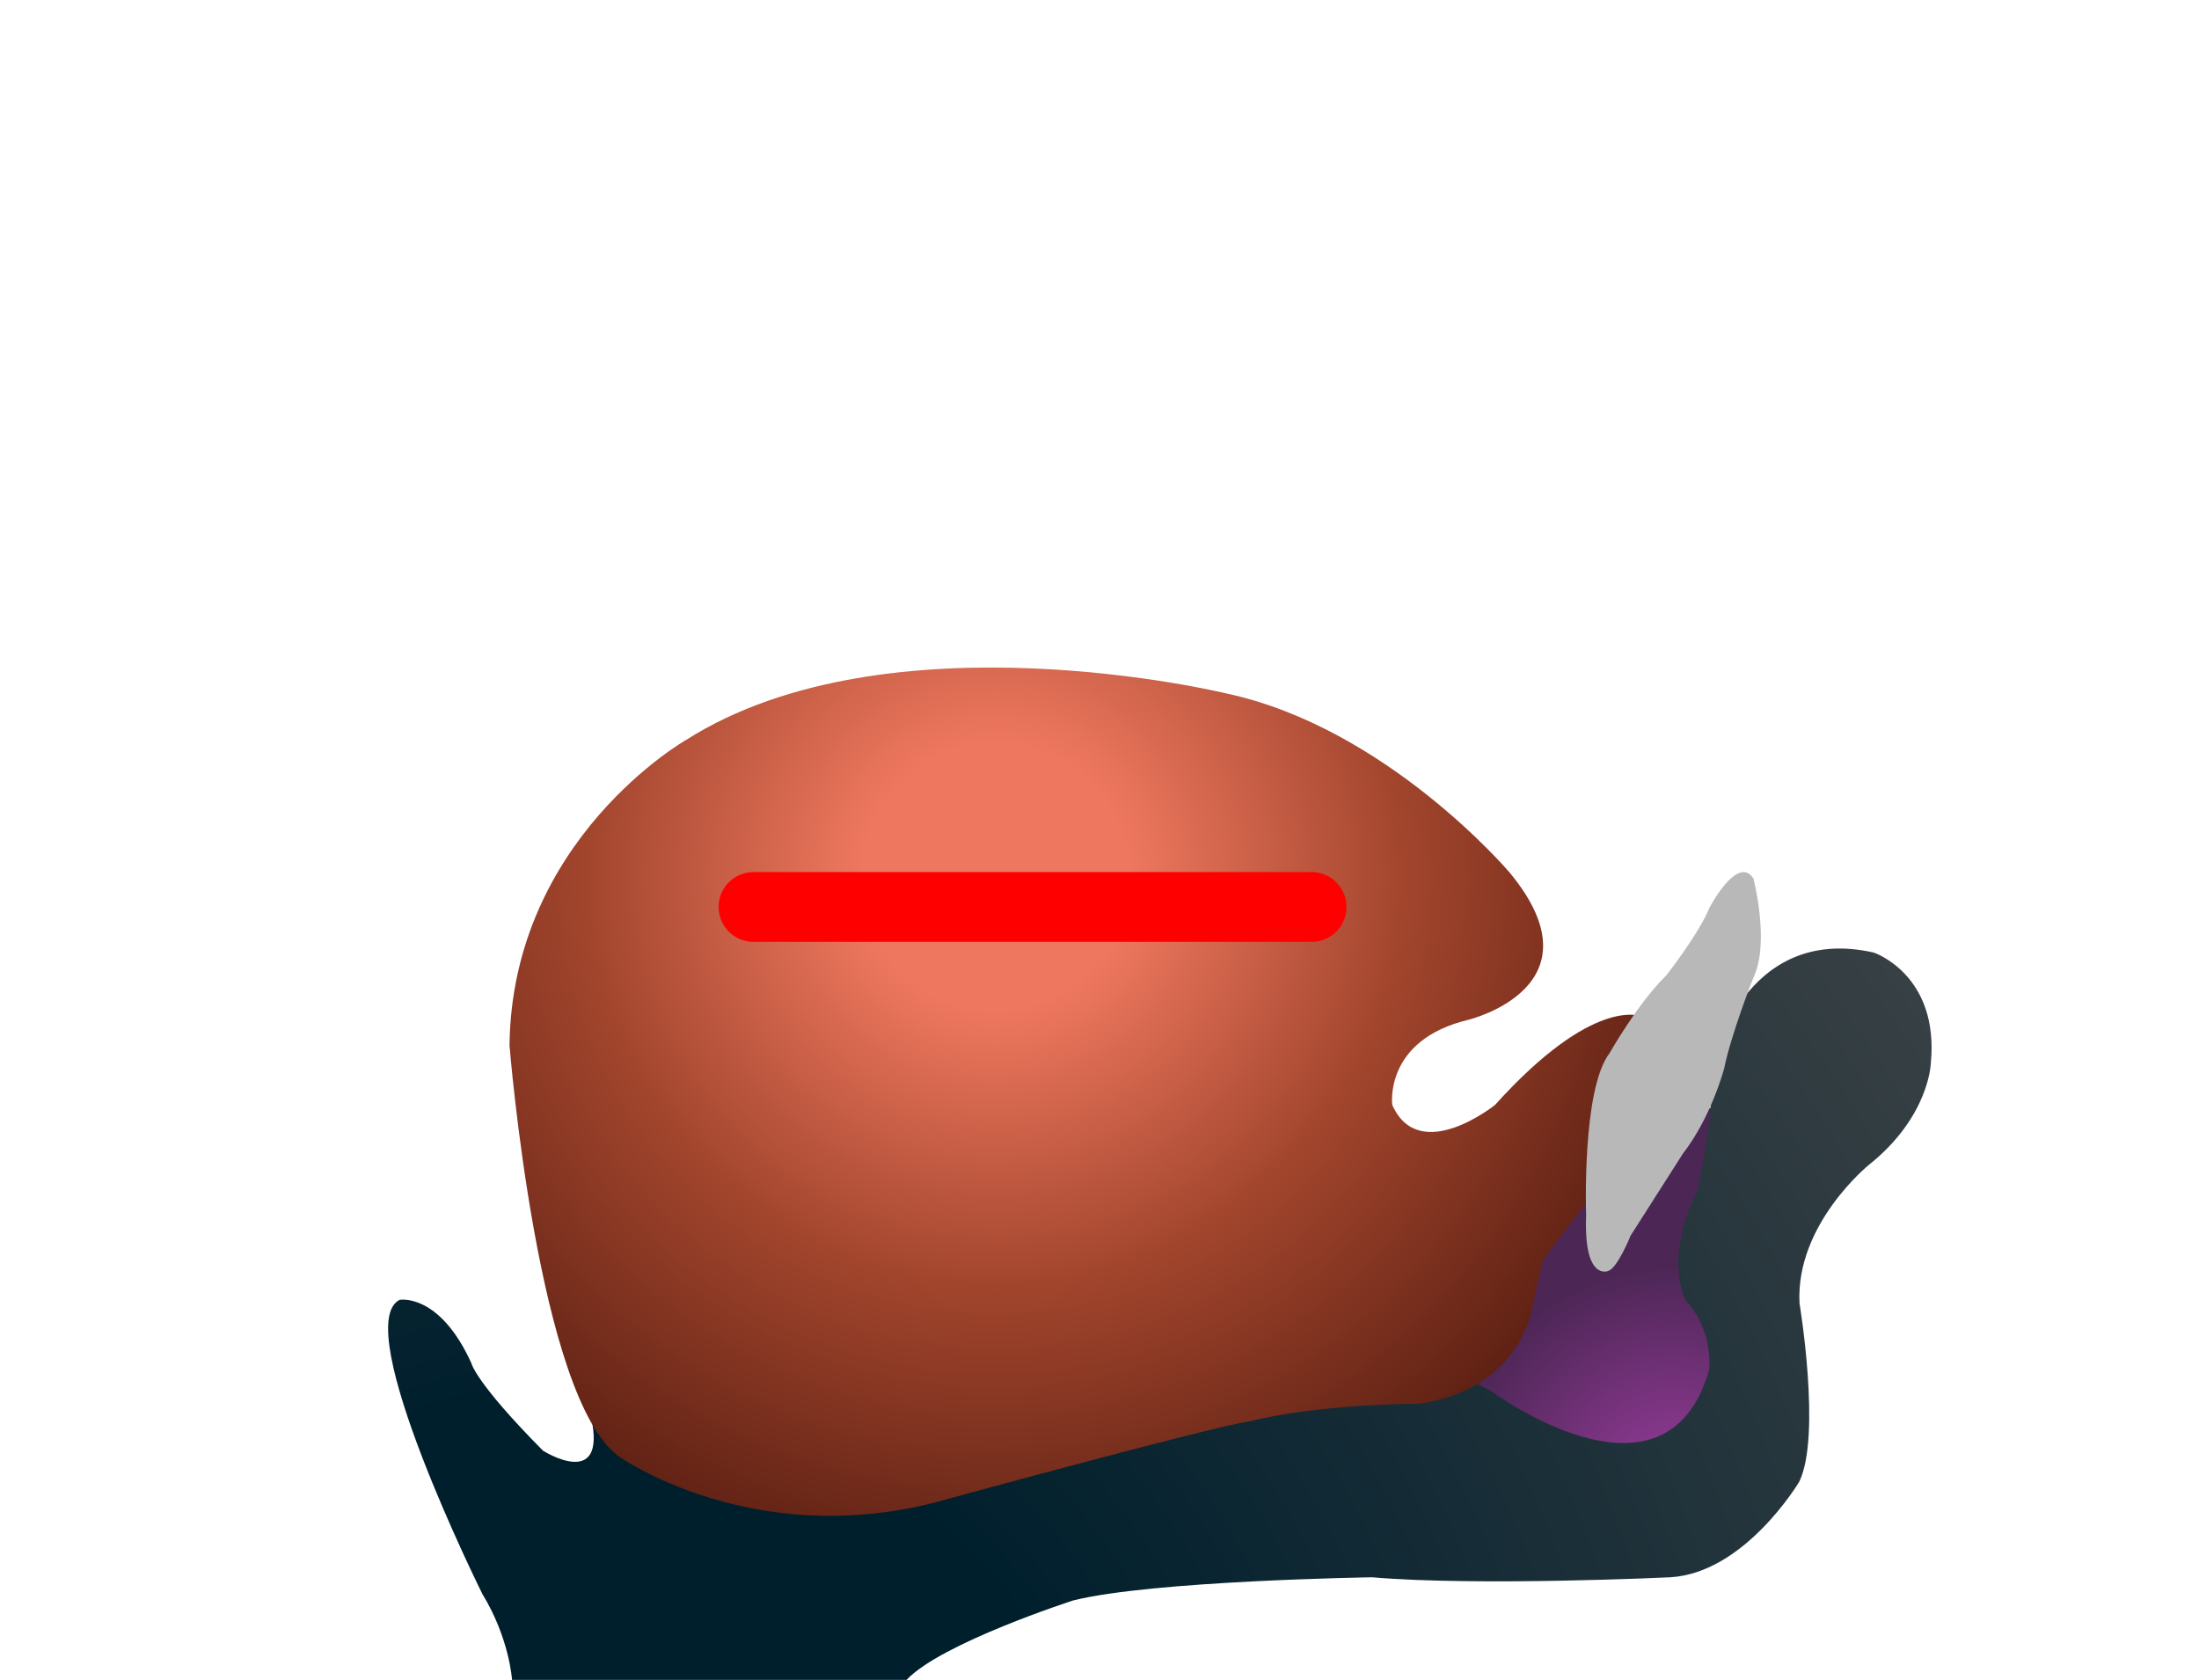
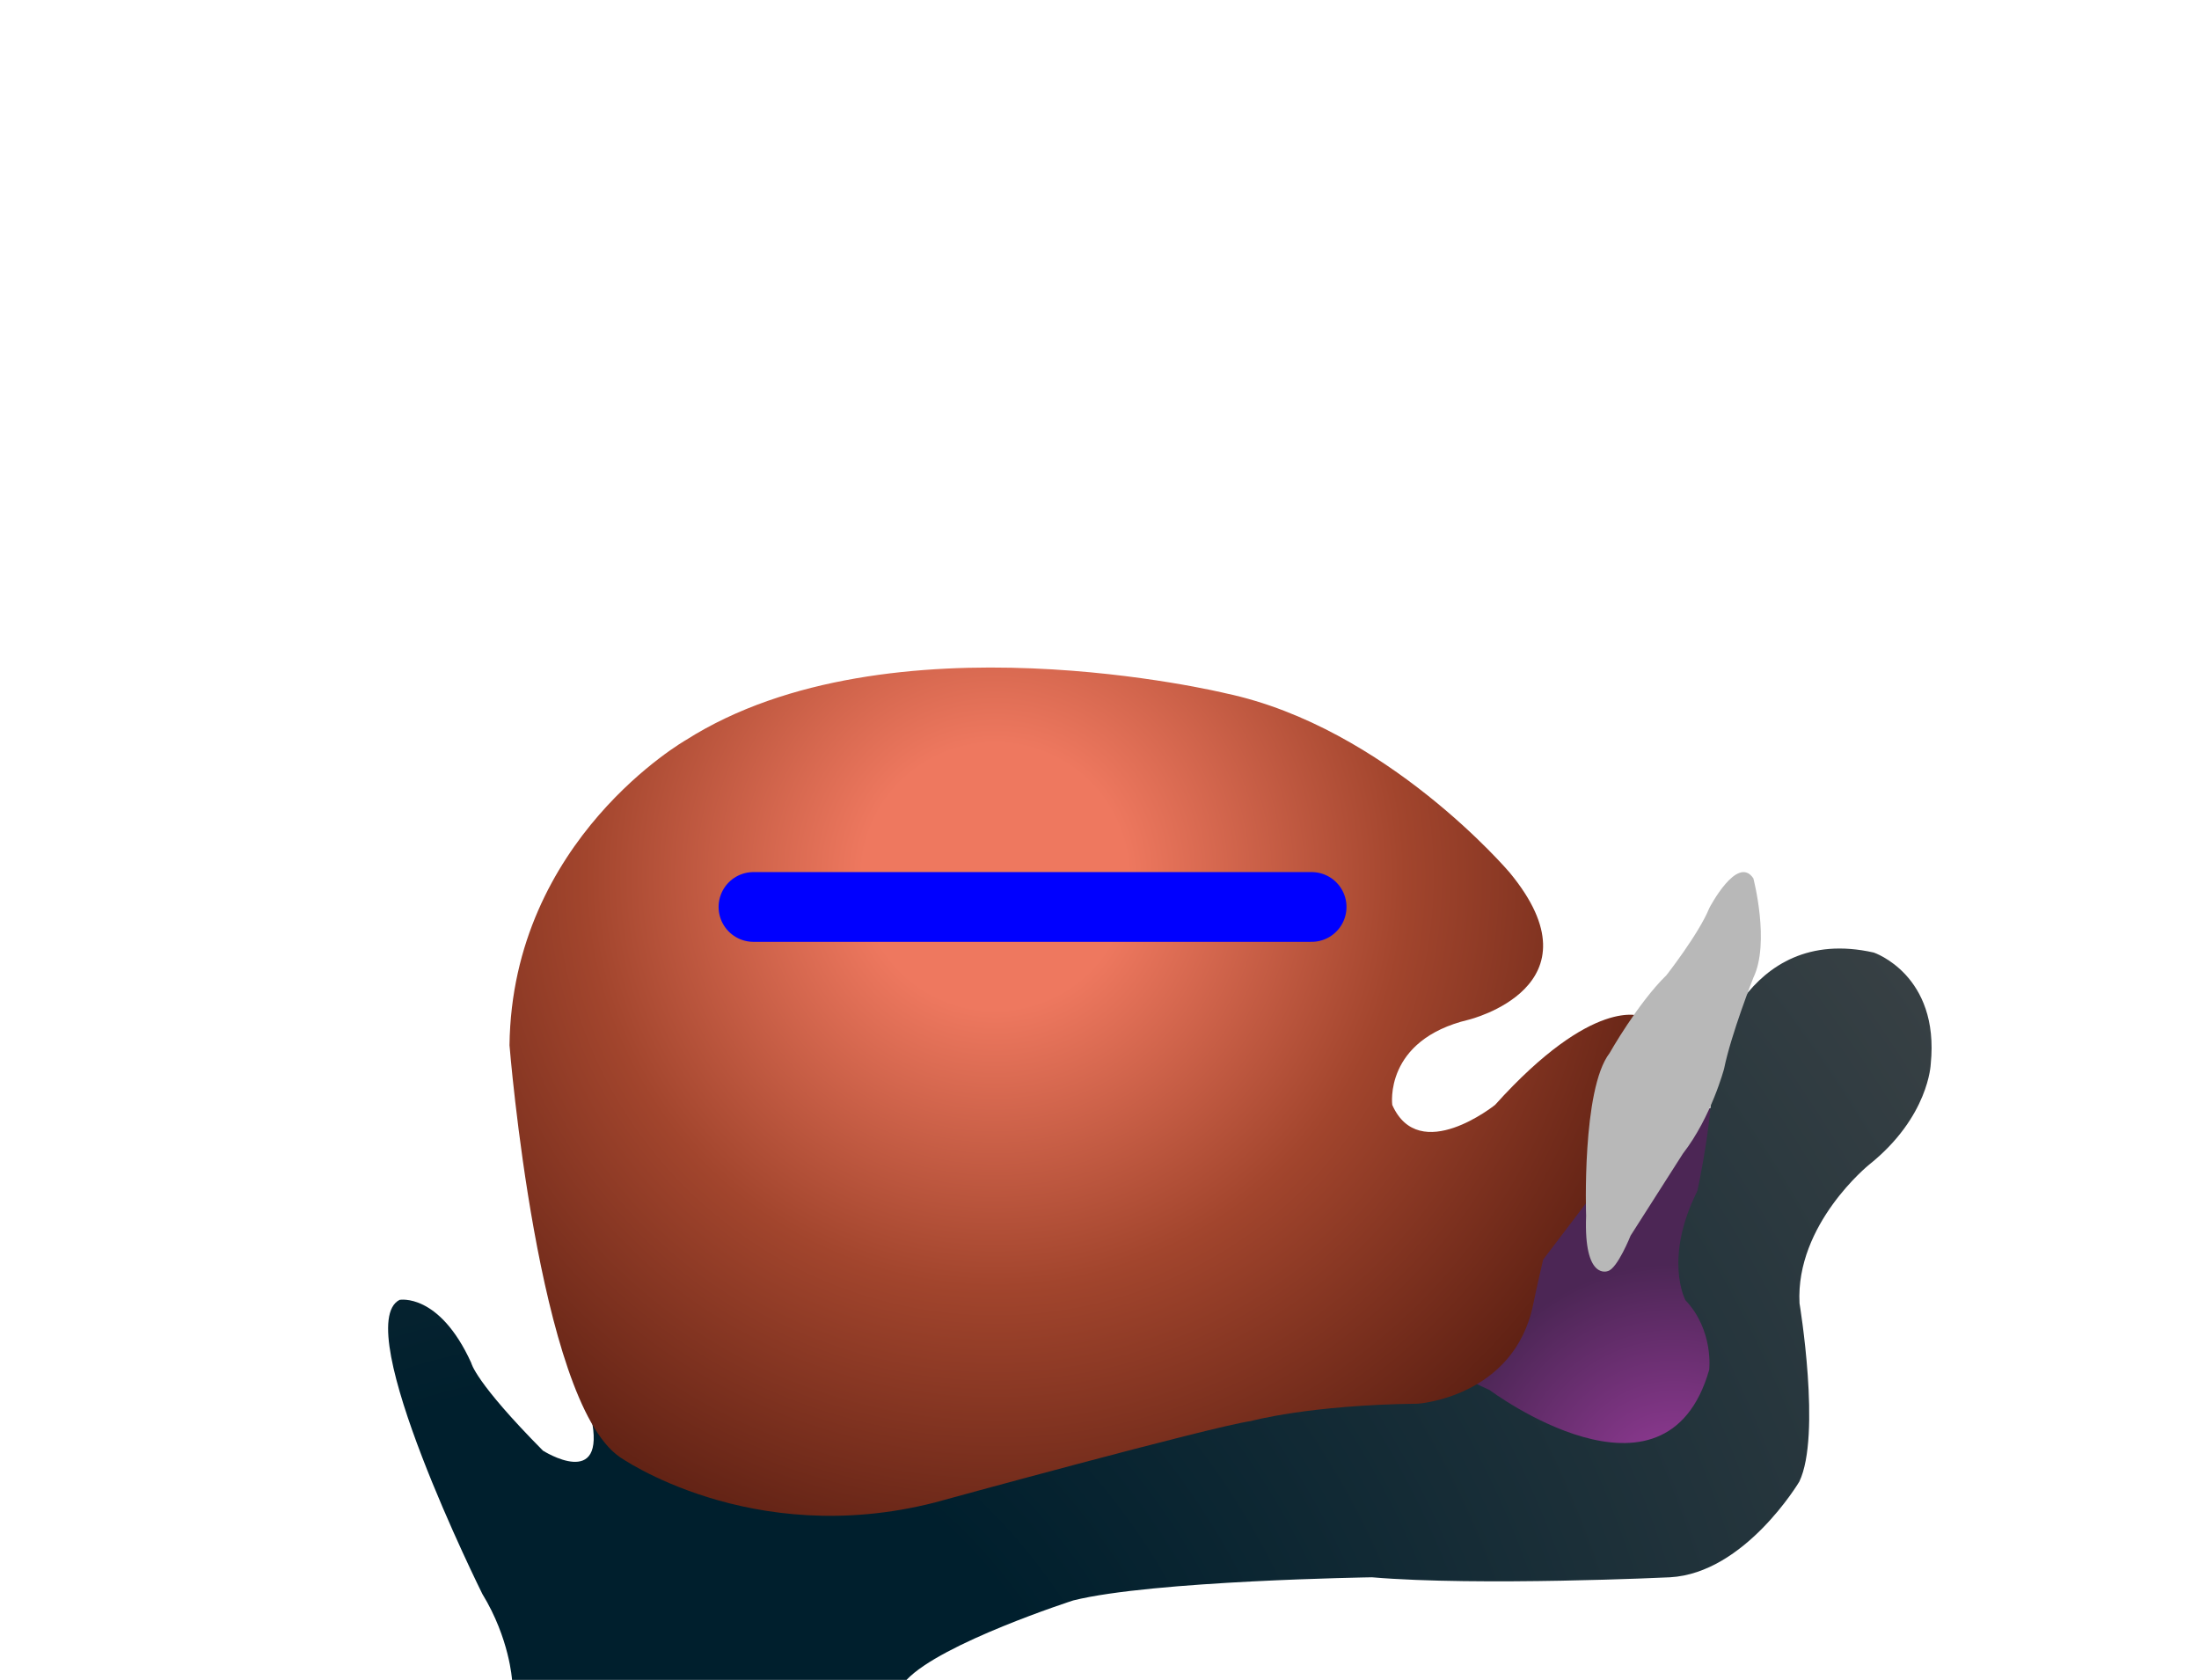
<svg xmlns="http://www.w3.org/2000/svg" width="157.6" height="120.4" version="1.1" viewBox="0 0 157.597 120.396" xml:space="preserve">
  <radialGradient id="a" cx="37.624" cy="106.93" r="21.912" gradientTransform="matrix(-1 0 0 1 157.6 0)" gradientUnits="userSpaceOnUse">
    <stop stop-color="#8D3991" offset=".115" />
    <stop stop-color="#4C2655" offset=".746" />
  </radialGradient>
  <path d="M114.72 79.43s-2.853 3.643-4.063 9.949l-5.73 10.778 1.594 4.075 10.038.709 2.896-.355 4.488-5.964-.65-5.67-1.594-5.313 3.069-8.209H114.72z" fill="url(#a)" />
  <radialGradient id="b" cx="115.82" cy="137.2" r="147.24" gradientTransform="matrix(-1 0 0 1 157.6 0)" gradientUnits="userSpaceOnUse">
    <stop stop-color="#001F2D" offset=".255" />
    <stop stop-color="#4D4D4D" offset="1" />
  </radialGradient>
  <path d="M134.29 68.268s4.729 1.588 4.082 7.986c0 0-.127 3.784-4.413 7.213 0 0-5.289 4.262-4.992 9.939 0 0 1.574 9.465-.013 12.777 0 0-3.892 6.563-9.273 6.859 0 0-13.662.652-21.353 0 0 0-15.733.238-21.412 1.659 0 0-9.464 3.052-11.946 5.694H36.697s-.178-2.967-2.125-6.153c0 0-9.566-19.222-5.935-21.083 0 0 2.835-.531 5.136 4.518 0 0 .245 1.344 5.139 6.289 0 0 4.606 2.924 3.454-2.393l2.744 1.594 15.238 4.074 14.35-3.896 18.956-4.96h10.45l2.657 1.241s12.613 9.438 15.733-1.455c0 0 .339-2.834-1.704-4.99 0 0-1.587-2.951.854-7.827 0 0 1.249-5.624 1.021-9.019 0 .001 2.263-10.179 11.625-8.067z" fill="url(#b)" />
  <radialGradient id="c" cx="86.286" cy="62.833" r="51.011" gradientTransform="matrix(-1 0 0 1 157.6 0)" gradientUnits="userSpaceOnUse">
    <stop stop-color="#EE785F" offset=".186" />
    <stop stop-color="#A2452D" offset=".576" />
    <stop stop-color="#5D2013" offset="1" />
  </radialGradient>
  <path d="M49.182 53.022c14.527-9.213 38.667-3.333 38.667-3.333 11.518 2.439 20.333 12.833 20.333 12.833 6.787 8.193-2.926 10.559-2.926 10.559-6.107 1.455-5.476 6.107-5.476 6.107 1.938 4.361 7.366 0 7.366 0 7.075-7.852 10.465-6.349 10.465-6.349-.234.136-.47.327-.704.569l.704-.569.544 1.487-.544 6.71-7.017 9.239c-.457 1.939-.72 3.237-.72 3.237-1.377 6.62-8.253 7.089-8.253 7.089-7.793.088-11.957 1.24-11.957 1.24-3.011.442-22.678 5.844-22.678 5.844-13.199 3.367-22.588-3.275-22.588-3.275-5.844-4.075-7.883-29.498-7.883-29.498.179-14.791 12.667-21.89 12.667-21.89z" fill="url(#c)" />
  <path d="M125.66 62.953s1.21 4.607 0 7.116c0 0-1.595 4.046-2.099 6.526 0 0-.912 3.455-2.95 6.082 0 0-2.805 4.4-3.749 5.877 0 0-.944 2.361-1.624 2.539 0 0-1.743.736-1.565-3.959 0 0-.325-9.063 1.683-11.662 0 0 2.038-3.602 4.075-5.582 0 0 2.331-2.979 3.071-4.811 0 .001 2.006-3.868 3.158-2.126z" fill="#B8B8B8" />
-   <path d="m 54,65 h 40" style="stroke:#f00;stroke-width:5;stroke-linecap:round" />
+   <path d="m 54,65 h 40" style="stroke:#00f;stroke-width:5;stroke-linecap:round" />
</svg>
